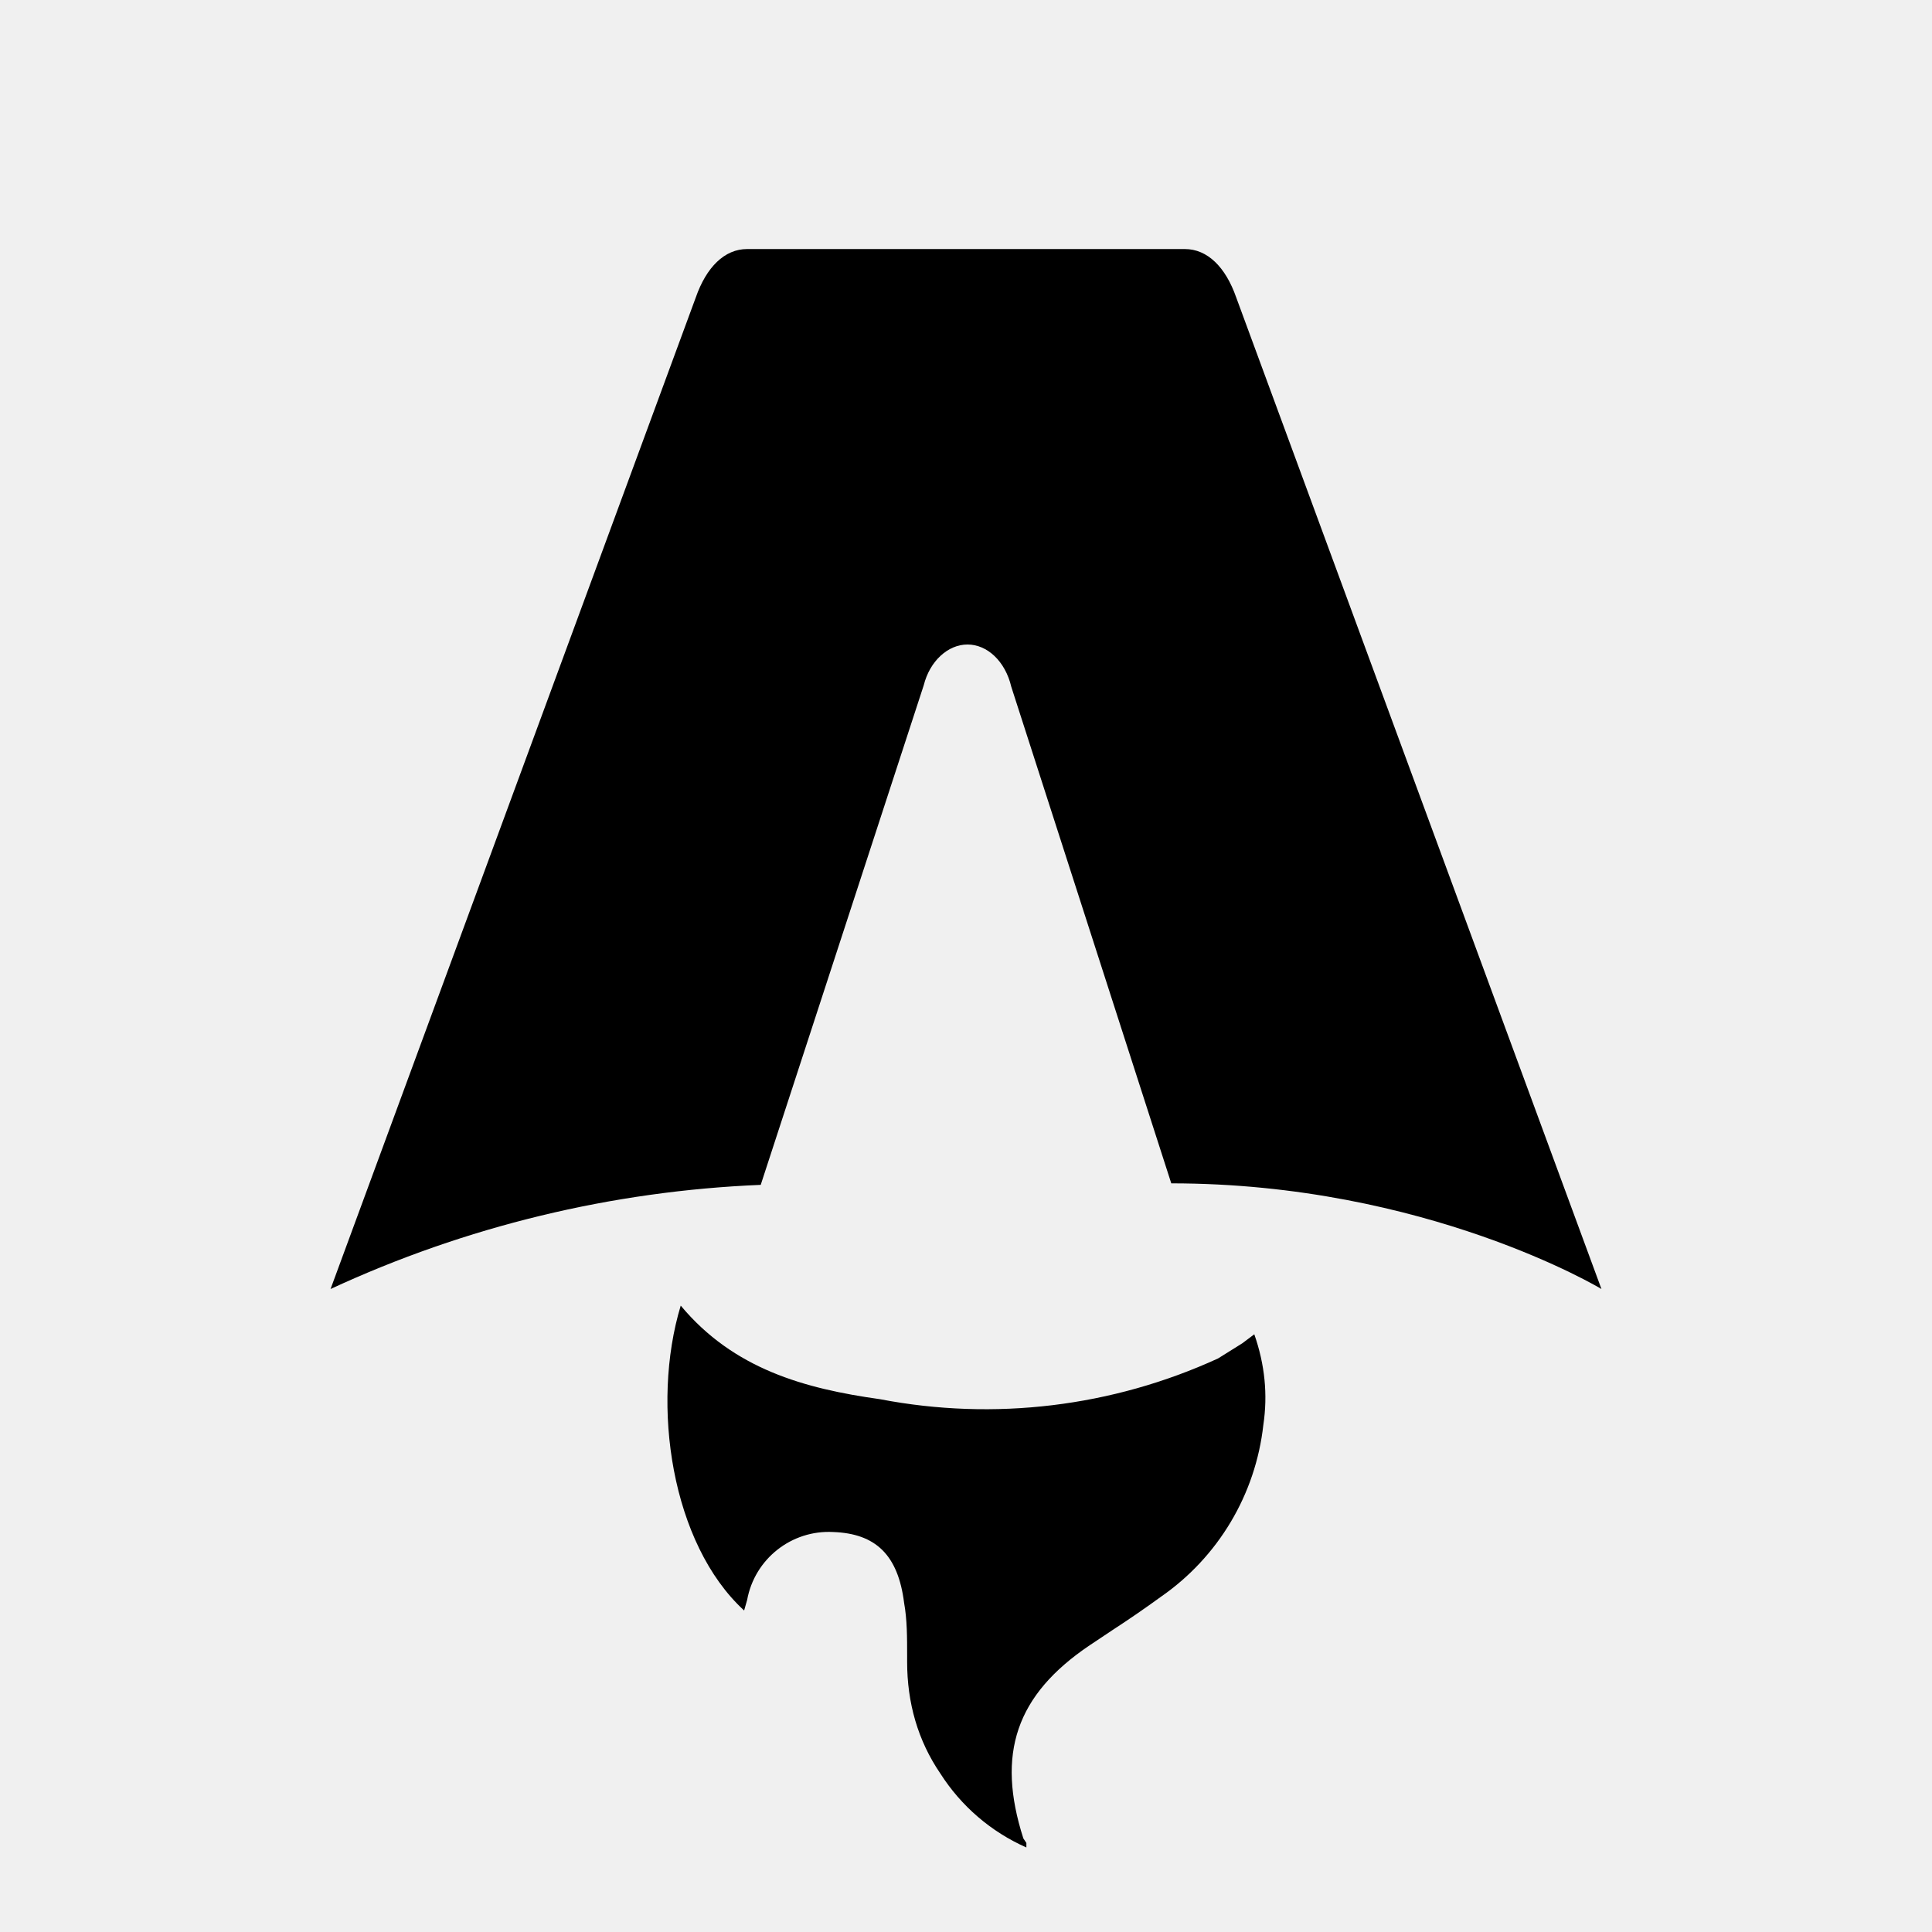
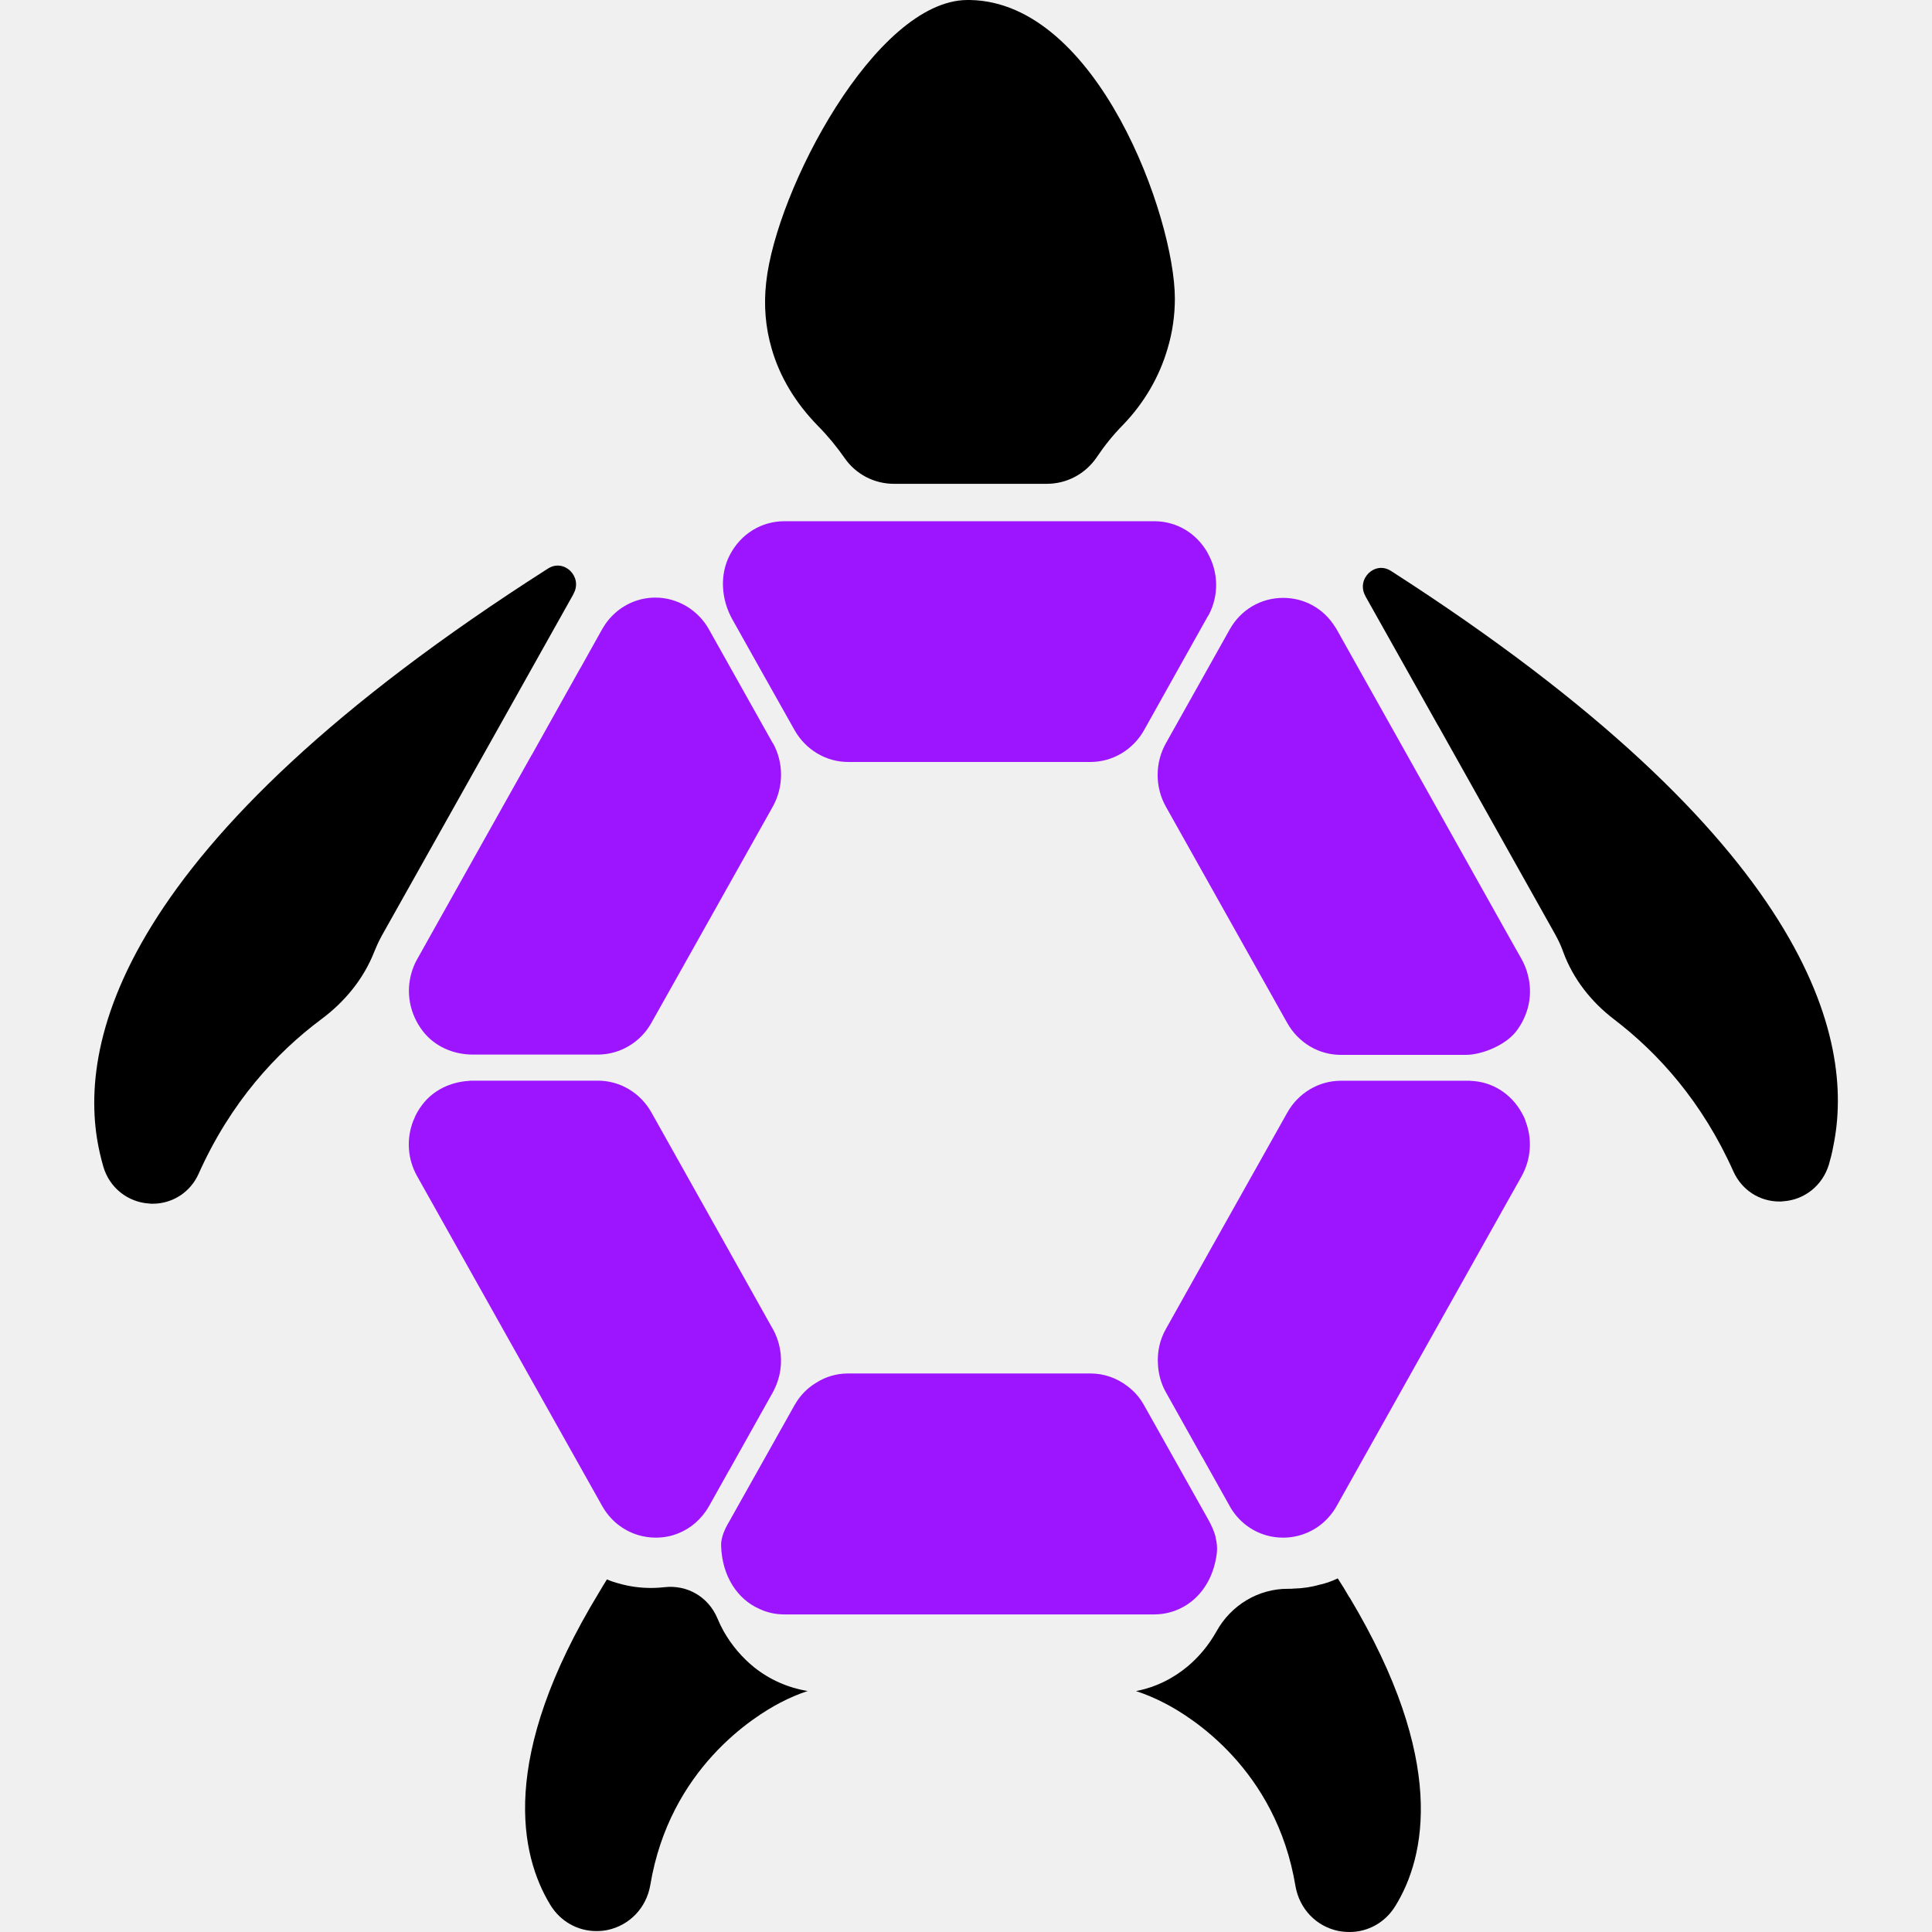
- <svg xmlns="http://www.w3.org/2000/svg" fill="none" viewBox="0 0 128 128">
-   <path d="M50.4 78.5a75.1 75.1 0 0 0-28.5 6.9l24.2-65.7c.7-2 1.9-3.2 3.4-3.2h29c1.5 0 2.7 1.2 3.4 3.2l24.2 65.7s-11.6-7-28.5-7L67 45.5c-.4-1.7-1.6-2.8-2.9-2.8-1.3 0-2.5 1.1-2.9 2.7L50.4 78.5Zm-1.1 28.2Zm-4.2-20.2c-2 6.6-.6 15.8 4.2 20.2a17.5 17.5 0 0 1 .2-.7 5.5 5.5 0 0 1 5.7-4.5c2.8.1 4.3 1.5 4.7 4.7.2 1.1.2 2.3.2 3.5v.4c0 2.7.7 5.2 2.2 7.4a13 13 0 0 0 5.7 4.9v-.3l-.2-.3c-1.8-5.6-.5-9.5 4.4-12.8l1.5-1a73 73 0 0 0 3.2-2.2 16 16 0 0 0 6.8-11.4c.3-2 .1-4-.6-6l-.8.6-1.6 1a37 37 0 0 1-22.4 2.7c-5-.7-9.7-2-13.2-6.2Z" />
-   <style>
-         path { fill: #000; }
-         @media (prefers-color-scheme: dark) {
-             path { fill: #FFF; }
-         }
-     </style>
+ <svg xmlns="http://www.w3.org/2000/svg" width="128" height="128" viewBox="0 0 128 128" fill="none">
+   <g clip-path="url(#clip0_510_2150)">
+     <path d="M80.013 36.635C79.272 35.319 77.952 34.532 76.47 34.532H51.974C50.446 34.532 49.083 35.368 48.355 36.764C47.656 38.098 47.787 39.734 48.528 41.05L50.266 44.149L52.638 48.367C53.372 49.67 54.722 50.482 56.186 50.482H72.254C73.717 50.482 75.073 49.67 75.802 48.367L78.161 44.149L80.007 40.853C80.031 40.81 80.054 40.773 80.084 40.736C80.759 39.445 80.736 37.914 80.007 36.635H80.013Z" fill="#9D15FF" />
+     <path d="M51.193 49.228L48.588 44.585L46.975 41.708C46.611 41.05 46.085 40.527 45.47 40.158C44.861 39.801 44.156 39.592 43.427 39.592C42.107 39.592 40.907 40.226 40.136 41.302C40.053 41.431 39.963 41.566 39.885 41.701L38.446 44.278H38.44L35.232 50.014H35.226L28.393 62.202L27.646 63.536C27.479 63.825 27.354 64.132 27.264 64.446C26.882 65.755 27.139 67.176 28.011 68.313C28.799 69.34 30.053 69.869 31.326 69.869H33.769H39.622C41.08 69.863 42.442 69.058 43.164 67.754L44.861 64.735L51.204 53.433C51.927 52.13 51.927 50.513 51.199 49.215L51.193 49.228Z" fill="#9D15FF" />
+     <path d="M101.218 64.569C101.134 64.219 100.991 63.874 100.812 63.548L100.107 62.3L93.232 50.033L90.12 44.487L88.567 41.714C88.531 41.646 88.489 41.578 88.441 41.517C87.695 40.318 86.422 39.611 85.013 39.611C83.525 39.611 82.199 40.398 81.464 41.714L79.852 44.592L77.247 49.234C76.513 50.538 76.513 52.154 77.247 53.452L83.591 64.76L85.281 67.772C86.016 69.082 87.366 69.888 88.83 69.888H94.665H97.102C98.201 69.888 99.736 69.236 100.429 68.357C101.295 67.244 101.57 65.854 101.218 64.575V64.569Z" fill="#9D15FF" />
+     <path d="M51.191 88.032L48.222 82.732L43.157 73.7C42.422 72.396 41.078 71.597 39.614 71.597H31.342C31.234 71.597 31.127 71.597 31.019 71.615C29.854 71.695 28.725 72.211 27.991 73.171C27.734 73.503 27.531 73.853 27.393 74.234H27.387C26.916 75.433 26.987 76.774 27.638 77.93L33.785 88.887L39.889 99.764C40.427 100.724 41.275 101.4 42.278 101.701C42.643 101.812 43.043 101.873 43.443 101.873C43.969 101.873 44.465 101.781 44.931 101.59C45.773 101.259 46.484 100.637 46.967 99.801C46.973 99.783 46.985 99.777 46.991 99.758L48.312 97.397H48.317L51.202 92.244C51.459 91.771 51.633 91.254 51.704 90.732C51.83 89.816 51.662 88.869 51.197 88.032H51.191Z" fill="#9D15FF" />
+     <path d="M101.07 74.259C101.004 74.068 100.915 73.89 100.813 73.712C100.091 72.427 98.824 71.646 97.403 71.609C97.403 71.603 97.397 71.603 97.397 71.603H88.831C87.368 71.603 86.012 72.414 85.283 73.718L80.218 82.738L77.249 88.038C76.831 88.764 76.658 89.606 76.718 90.418C76.753 91.033 76.915 91.648 77.225 92.207C77.231 92.226 77.243 92.232 77.249 92.251L79.644 96.53H79.65L81.46 99.764C81.466 99.783 81.478 99.801 81.484 99.813C82.034 100.766 82.888 101.431 83.897 101.719C84.256 101.824 84.632 101.873 85.014 101.873C85.498 101.873 85.964 101.787 86.4 101.627C87.296 101.301 88.061 100.662 88.562 99.77L94.655 88.899L100.807 77.936C101.446 76.786 101.53 75.452 101.064 74.265L101.07 74.259Z" fill="#9D15FF" />
+     <path d="M80.546 101.849C80.439 101.449 80.265 101.056 80.056 100.687C80.05 100.662 80.038 100.644 80.02 100.619L76.86 94.993L75.803 93.111C75.803 93.111 75.785 93.075 75.779 93.068C75.499 92.57 75.122 92.152 74.68 91.826C73.987 91.297 73.139 90.996 72.249 90.996H56.181C55.417 90.996 54.676 91.218 54.043 91.63C53.475 91.974 52.998 92.466 52.657 93.068C52.651 93.075 52.639 93.093 52.633 93.105L51.875 94.458L48.416 100.619C48.416 100.619 48.392 100.668 48.374 100.699C48.147 101.068 47.944 101.455 47.843 101.861C47.795 102.052 47.765 102.236 47.777 102.427C47.837 104.407 48.852 105.956 50.304 106.589C50.811 106.835 51.379 106.959 51.964 106.959H76.46C77.099 106.959 77.709 106.811 78.246 106.54C79.513 105.913 80.415 104.604 80.618 102.894C80.659 102.544 80.624 102.193 80.534 101.861L80.546 101.849Z" fill="#9D15FF" />
+     <path d="M64.255 0H64.064C58.002 0.068 51.425 12.574 50.762 18.705C50.589 20.23 50.715 21.699 51.127 23.107C51.658 24.952 52.691 26.686 54.191 28.217C54.842 28.875 55.439 29.6 55.965 30.357C56.7 31.42 57.924 32.054 59.22 32.054H69.357C70.683 32.054 71.913 31.396 72.66 30.295C73.168 29.539 73.747 28.813 74.398 28.155C75.808 26.692 76.811 24.964 77.355 23.095C77.677 22.025 77.838 20.912 77.838 19.775C77.833 14.425 72.726 0.135 64.255 0Z" fill="black" />
+     <path d="M92.146 37.821C91.083 37.139 89.834 38.369 90.462 39.488V39.5L95.264 48.053C95.264 48.065 95.276 48.065 95.276 48.065L103.005 61.851C103.155 62.121 103.292 62.386 103.405 62.656C103.465 62.792 103.519 62.933 103.567 63.068C104.23 64.876 105.436 66.389 106.942 67.539C109.856 69.764 112.777 72.986 114.85 77.629C115.406 78.846 116.576 79.603 117.89 79.603C117.968 79.603 118.052 79.603 118.129 79.59C119.557 79.498 120.752 78.539 121.17 77.149C121.283 76.762 121.385 76.368 121.462 75.932C122.914 68.897 120.047 55.733 92.14 37.815L92.146 37.821Z" fill="black" />
+     <path d="M6.62 76.418C6.685 76.719 6.769 77.014 6.847 77.297C7.253 78.687 8.459 79.646 9.887 79.738C9.965 79.75 10.048 79.75 10.114 79.75C11.428 79.75 12.611 78.988 13.154 77.777C15.281 73.018 18.303 69.752 21.296 67.52C22.831 66.377 24.085 64.87 24.796 63.056C24.856 62.909 24.916 62.767 24.981 62.62C25.071 62.411 25.184 62.202 25.298 61.986L33.051 48.176L37.997 39.353V39.34C38.624 38.215 37.376 36.985 36.306 37.668C7.528 56.028 5.001 69.433 6.62 76.418Z" fill="black" />
+     <path d="M53.535 112.025C52.932 112.222 52.322 112.48 51.695 112.806C50.005 113.686 44.366 117.154 43.082 124.901C42.819 126.407 41.708 127.564 40.233 127.871C39.994 127.92 39.743 127.938 39.504 127.938C38.279 127.938 37.133 127.305 36.464 126.211C34.457 122.915 33.023 116.465 39.677 105.52C39.845 105.225 40.03 104.936 40.209 104.641C40.484 104.757 40.764 104.85 41.051 104.923C41.708 105.108 42.401 105.206 43.118 105.206H43.231C43.494 105.206 43.751 105.182 44.008 105.157C45.525 104.979 46.935 105.79 47.538 107.235C47.657 107.525 47.795 107.807 47.95 108.084C48.482 109.019 49.163 109.812 49.957 110.457C50.978 111.275 52.203 111.822 53.535 112.038V112.025Z" fill="black" />
+     <path d="M92.448 126.272C91.778 127.373 90.632 128 89.407 128C89.168 128 88.918 127.975 88.678 127.932C87.203 127.631 86.092 126.469 85.829 124.962C84.545 117.215 78.906 113.747 77.216 112.868C76.547 112.517 75.902 112.247 75.263 112.038C76.547 111.792 77.712 111.22 78.715 110.377C79.444 109.756 80.065 109.012 80.567 108.133L80.591 108.09C81.564 106.331 83.38 105.249 85.345 105.262H85.417C85.507 105.262 85.596 105.262 85.692 105.249C86.307 105.237 86.892 105.145 87.472 104.979H87.484C87.878 104.887 88.266 104.745 88.63 104.573C88.905 104.991 89.162 105.415 89.401 105.833H89.413C95.87 116.631 94.454 123.007 92.453 126.266L92.448 126.272Z" fill="black" />
+   </g>
+   <defs>
+     <clipPath id="clip0_510_2150">
+       <rect width="115.512" height="128" fill="white" transform="translate(6.24414)" />
+     </clipPath>
+   </defs>
</svg>
